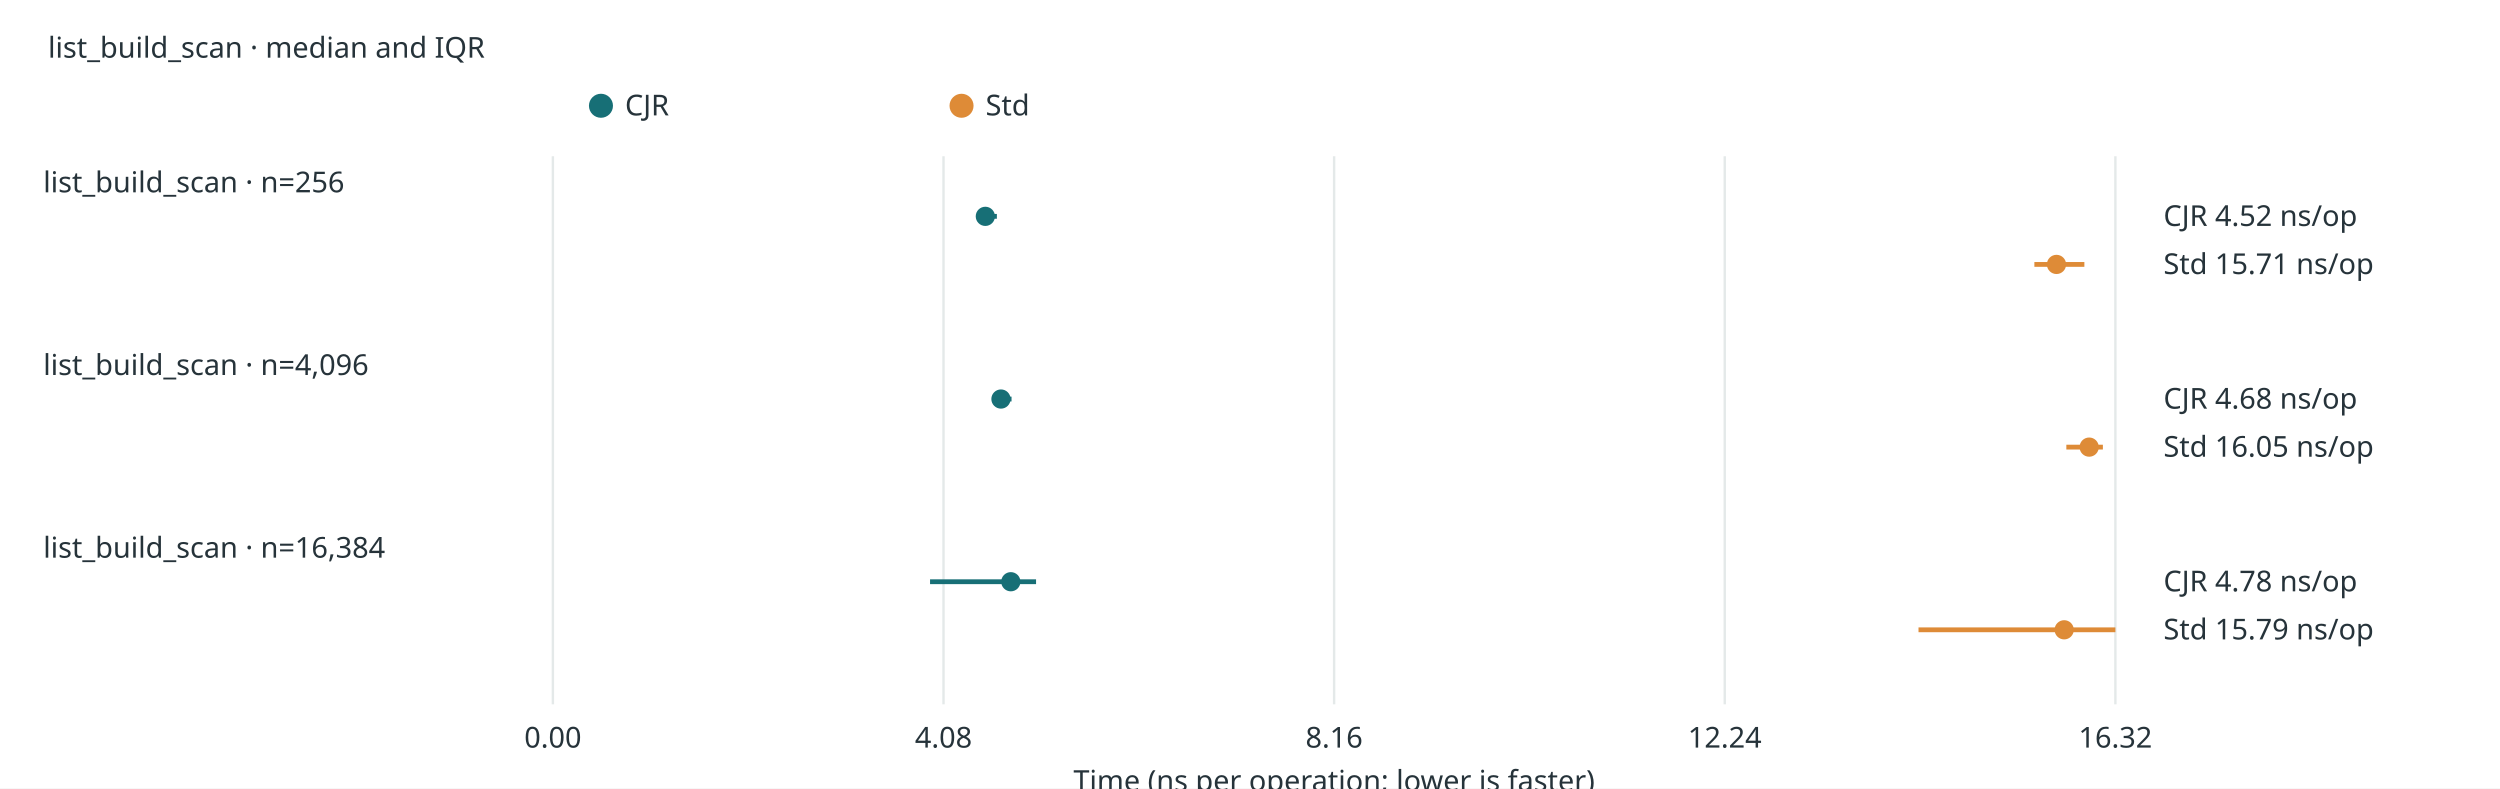
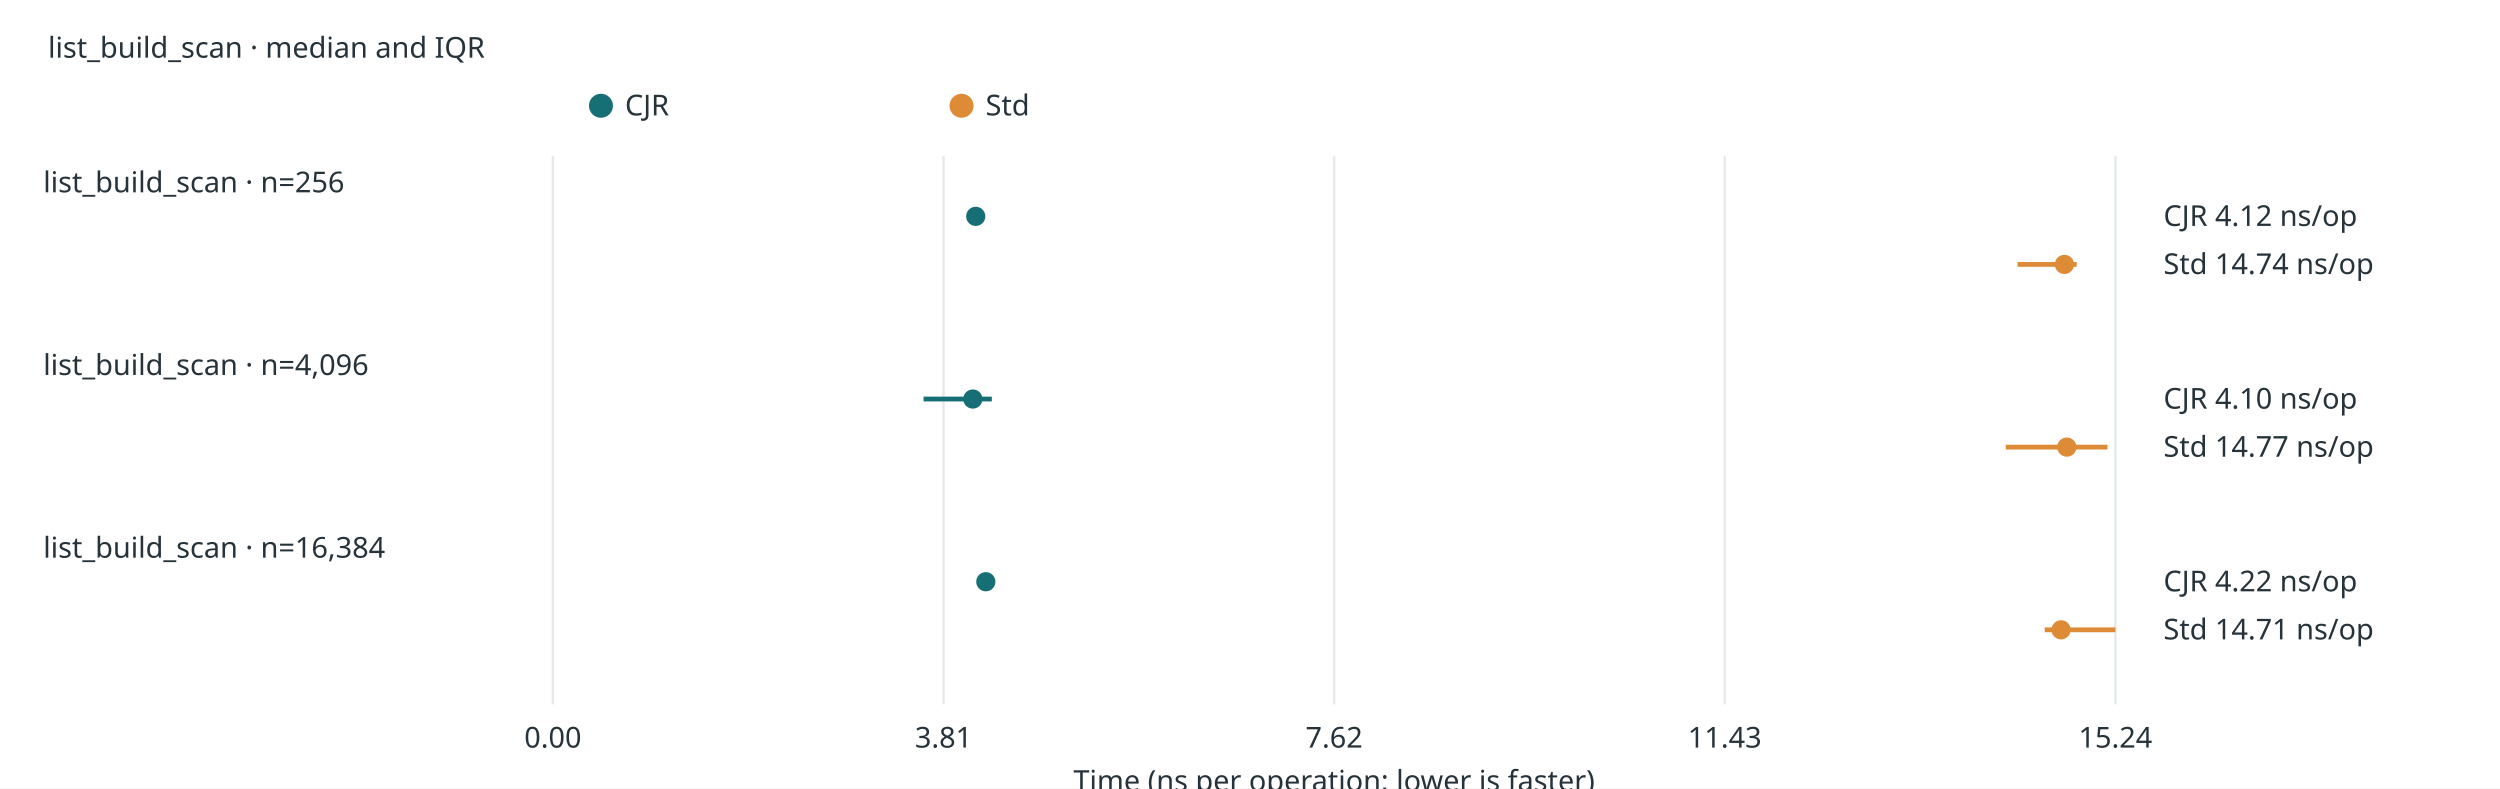
<svg xmlns="http://www.w3.org/2000/svg" viewBox="0 0 1040 328" role="img">
  <style>text{font:12px system-ui;fill:#26333a}.axis{stroke:#9aa7aa}.grid{stroke:#e4e9e9}</style>
  <rect width="100%" height="100%" fill="white" />
  <text x="20" y="24" font-size="17">list_build_scan · median and IQR</text>
  <circle cx="250" cy="44" r="5" fill="#176f76" />
  <text x="260" y="48">CJR</text>
  <circle cx="400" cy="44" r="5" fill="#de8b37" />
  <text x="410" y="48">Std</text>
  <path d="M 230.0 65 V 293" class="grid" />
  <text x="230.0" y="311" text-anchor="middle">0.00</text>
  <path d="M 392.5 65 V 293" class="grid" />
-   <text x="392.5" y="311" text-anchor="middle">4.08</text>
+   <text x="392.5" y="311" text-anchor="middle">3.81</text>
  <path d="M 555.0 65 V 293" class="grid" />
-   <text x="555.0" y="311" text-anchor="middle">8.16</text>
+   <text x="555.0" y="311" text-anchor="middle">7.62</text>
  <path d="M 717.5 65 V 293" class="grid" />
-   <text x="717.5" y="311" text-anchor="middle">12.24</text>
+   <text x="717.5" y="311" text-anchor="middle">11.43</text>
  <path d="M 880.0 65 V 293" class="grid" />
-   <text x="880.0" y="311" text-anchor="middle">16.32</text>
+   <text x="880.0" y="311" text-anchor="middle">15.24</text>
  <text x="555" y="329" text-anchor="middle">Time (ns per operation; lower is faster)</text>
  <text x="18" y="80">list_build_scan · n=256</text>
  <g>
-     <path d="M 406.8 90 H 414.7" stroke="#176f76" stroke-width="2" />
-     <circle cx="409.9" cy="90" r="4" fill="#176f76" />
-     <text x="900" y="94">CJR 4.52 ns/op</text>
+     <path d="M 403.6 90 H 407.5" stroke="#176f76" stroke-width="2" />
+     <circle cx="405.9" cy="90" r="4" fill="#176f76" />
+     <text x="900" y="94">CJR 4.12 ns/op</text>
  </g>
  <g>
-     <path d="M 846.3 110 H 867.1" stroke="#de8b37" stroke-width="2" />
-     <circle cx="855.5" cy="110" r="4" fill="#de8b37" />
-     <text x="900" y="114">Std 15.71 ns/op</text>
+     <path d="M 839.3 110 H 863.9" stroke="#de8b37" stroke-width="2" />
+     <circle cx="858.8" cy="110" r="4" fill="#de8b37" />
+     <text x="900" y="114">Std 14.74 ns/op</text>
  </g>
  <text x="18" y="156">list_build_scan · n=4,096</text>
  <g>
-     <path d="M 413.0 166 H 420.8" stroke="#176f76" stroke-width="2" />
-     <circle cx="416.4" cy="166" r="4" fill="#176f76" />
-     <text x="900" y="170">CJR 4.68 ns/op</text>
+     <path d="M 384.2 166 H 412.6" stroke="#176f76" stroke-width="2" />
+     <circle cx="404.7" cy="166" r="4" fill="#176f76" />
+     <text x="900" y="170">CJR 4.10 ns/op</text>
  </g>
  <g>
-     <path d="M 859.6 186 H 874.8" stroke="#de8b37" stroke-width="2" />
-     <circle cx="869.1" cy="186" r="4" fill="#de8b37" />
-     <text x="900" y="190">Std 16.05 ns/op</text>
+     <path d="M 834.4 186 H 876.7" stroke="#de8b37" stroke-width="2" />
+     <circle cx="859.8" cy="186" r="4" fill="#de8b37" />
+     <text x="900" y="190">Std 14.77 ns/op</text>
  </g>
  <text x="18" y="232">list_build_scan · n=16,384</text>
  <g>
-     <path d="M 386.9 242 H 431.0" stroke="#176f76" stroke-width="2" />
-     <circle cx="420.5" cy="242" r="4" fill="#176f76" />
-     <text x="900" y="246">CJR 4.78 ns/op</text>
+     <path d="M 408.3 242 H 412.1" stroke="#176f76" stroke-width="2" />
+     <circle cx="410.1" cy="242" r="4" fill="#176f76" />
+     <text x="900" y="246">CJR 4.22 ns/op</text>
  </g>
  <g>
-     <path d="M 798.1 262 H 880.0" stroke="#de8b37" stroke-width="2" />
-     <circle cx="858.7" cy="262" r="4" fill="#de8b37" />
-     <text x="900" y="266">Std 15.79 ns/op</text>
+     <path d="M 850.6 262 H 880.0" stroke="#de8b37" stroke-width="2" />
+     <circle cx="857.4" cy="262" r="4" fill="#de8b37" />
+     <text x="900" y="266">Std 14.71 ns/op</text>
  </g>
</svg>
